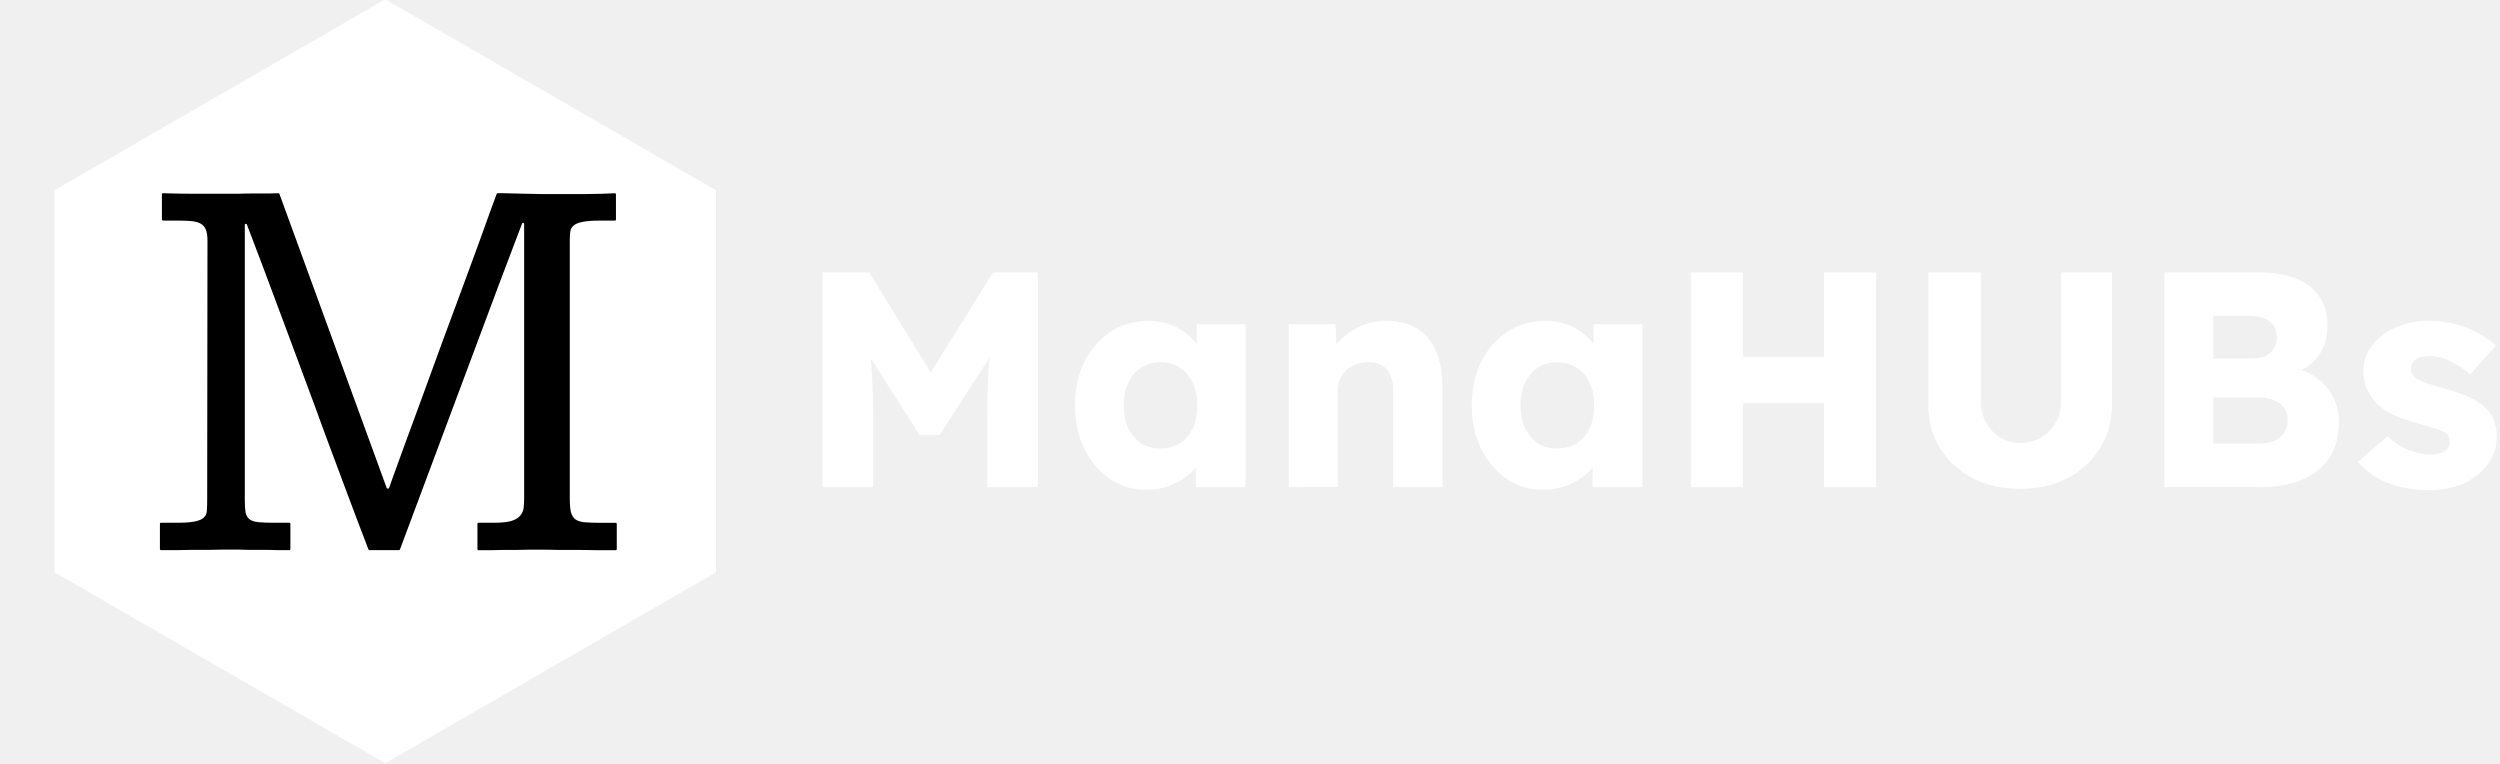
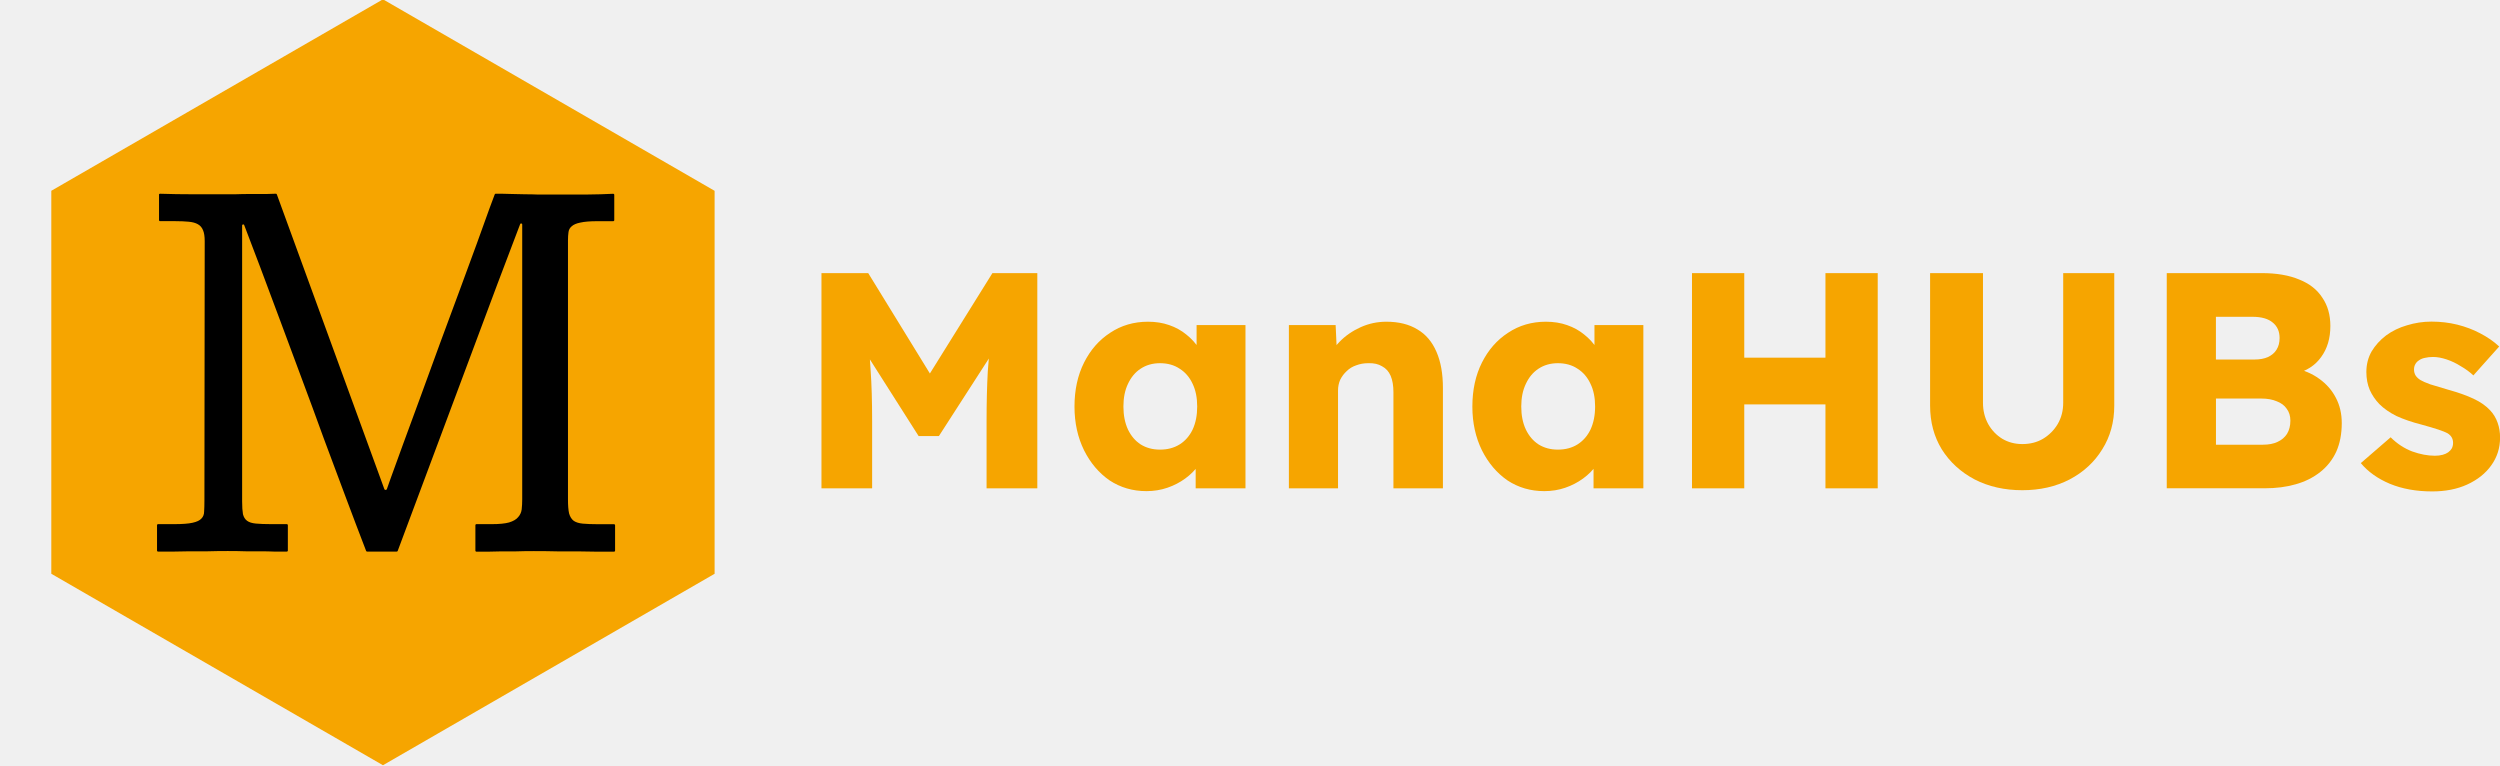
- <svg xmlns="http://www.w3.org/2000/svg" width="180" height="55" version="1.1" id="Layer_1" x="0px" y="0px" viewBox="0 0 7021 2151" fill="none" style="enable-background:new 0 0 7021 2151;" xml:space="preserve">
+ <svg xmlns="http://www.w3.org/2000/svg" xmlns:xlink="http://www.w3.org/1999/xlink" version="1.1" id="Layer_1" x="0px" y="0px" viewBox="0 0 7021 2151" style="enable-background:new 0 0 7021 2151;" xml:space="preserve">
+   <style type="text/css">
+ 	.st0{clip-path:url(#SVGID_2_);}
+ 	.st1{fill:#F6A500;}
+ 	</style>
  <g>
    <defs>
-       <style>.cls-1{fill:#fff;}</style>
+       <rect id="SVGID_1_" width="7021" height="2151" />
    </defs>
+     <clipPath id="SVGID_2_">
+       <use xlink:href="#SVGID_1_" style="overflow:visible;" />
+     </clipPath>
    <g class="st0">
-       <path class="cls-1" d="M1075.5-1.9l931.4,537.8v1075.5l-931.4,537.7l-931.4-537.7V535.8L1075.5-1.9z" />
-       <path d="M446.4,547.1c0-1.7,1.4-3.1,3.1-3c30,1,61.2,1.5,93.6,1.5c34,0,65,0,92.8,0c2.6,0,10.6,0,24,0c13.9-0.5,28.9-0.8,44.9-0.8    c16,0,30.9,0,44.9,0c12.2-0.4,20.5-0.7,25-0.8c1.3,0,2.4,0.8,2.8,2l302,827.9c1,2.8,5.9,2.7,6.9-0.1c2.3-6.8,5.9-16.9,10.7-30.3    c9.3-24.9,20.9-56.9,34.8-95.8c14.4-39.5,30.7-83.6,48.7-132.5c18.1-49.3,36.4-99.5,54.9-150.4c19.1-51.4,37.6-101.6,55.7-150.4    c18.1-49.3,34.3-93.5,48.7-132.5c14.4-39.5,26.1-71.7,34.8-96.6c7.9-21.2,12.8-34.4,14.7-39.4c0.4-1.1,1.5-1.9,2.8-1.9    c2.8,0,7.5,0,14.2,0c8.8,0,19.1,0.3,30.9,0.8c11.9,0,24.2,0.3,37.1,0.8c13.4,0,26,0.3,37.9,0.8c11.9,0,21.9,0,30.2,0    c8.2,0,13.4,0,15.5,0c12.9,0,26.6,0,41,0c15,0,29.7,0,44.1,0c15-0.5,29.4-0.8,43.3-0.8c12.7-0.5,24.6-0.9,35.6-1.4    c1.7-0.1,3.1,1.3,3.1,3v71c0,1.7-1.3,3-3,3h-45c-20.1,0-35.8,1.3-47.2,3.9c-10.8,2.1-18.8,5.5-24,10.1c-5.2,4.2-8.3,9.6-9.3,16.4    c-1,6.8-1.5,14.5-1.5,23.4v727.8c0,16.6,1,29.6,3.1,39c2.6,9.3,7,16.4,13.2,21c6.2,4.2,14.7,6.8,25.5,7.8    c11.3,1,25.8,1.6,43.3,1.6h44.2c1.7,0,3,1.3,3,3v71.1c0,1.7-1.3,3-3,3c-17,0-33.5,0-49.6,0c-16.5-0.5-33.8-0.8-51.8-0.8    c-17.5,0-36.4,0-56.5,0c-20.1-0.5-42.6-0.8-67.3-0.8c-19.1,0-36.1,0.3-51.1,0.8c-14.4,0-27.9,0-40.2,0c-12.4,0-24.5,0.3-36.4,0.8    c-10.5,0-21.6,0-33.4,0c-1.7,0-3-1.3-3-3V1475c0-1.7,1.3-3,3-3h43.4c20.6,0,36.6-1.6,48-4.7c11.9-3.6,20.4-8.6,25.5-14.8    c5.7-6.2,9-13.5,10.1-21.8c1-8.8,1.5-18.4,1.5-28.8V630.5c0-3.3-4.6-4.2-5.8-1.1l-64.6,170.2l-279.3,747.6    c-0.4,1.2-1.6,1.9-2.8,1.9H1031c-1.2,0-2.3-0.8-2.8-1.9c-18.8-48.8-38.2-99.8-58.1-153.1c-20.1-54-40.5-108.6-61.1-163.6    c-20.1-55.6-40.5-110.9-61.1-166c-20.6-55.6-40.7-109.6-60.3-162.1c-19.6-52.5-38.4-102.9-56.5-151.2    c-15.9-42.5-31-82.2-45.3-119.1c-1.2-3.1-5.8-2.2-5.8,1.1v774.9c0,15.1,0.8,27,2.3,35.8c2.1,8.3,5.9,14.5,11.6,18.7    c5.7,4.2,13.9,6.8,24.8,7.8c10.8,1,25.3,1.6,43.3,1.6h43.4c1.7,0,3,1.3,3,3v71.1c0,1.7-1.3,3-3,3c-12.3,0-23.9,0-34.9,0    c-11.9-0.5-24.5-0.8-37.9-0.8c-12.9,0-26.8,0-41.8,0c-15-0.5-32-0.8-51.1-0.8c-20.6,0-39.7,0.3-57.2,0.8c-17.5,0-34.3,0-50.3,0    c-15.5,0-30.7,0.3-45.6,0.8c-14,0-28.2,0-42.6,0c-1.7,0-3-1.3-3-3V1475c0-1.7,1.3-3,3-3h45c23.2,0,40.5-1.3,51.8-3.9    c11.9-2.6,20.1-6.5,24.8-11.7c5.2-5.2,7.7-12,7.7-20.3c0.5-8.3,0.8-18.2,0.8-29.6l0.8-729.3c0-13-1.5-23.1-4.6-30.4    c-3.1-7.8-8-13.5-14.7-17.1c-6.2-3.6-14.7-6-25.5-7c-10.3-1-23-1.6-37.9-1.6h-42.6c-1.7,0-3-1.3-3-3V547.1z" fill="black" />
+       <path class="st1" d="M1075.5-1.9l931.4,537.8v1075.5l-931.4,537.7l-931.4-537.7V535.8L1075.5-1.9z" />
+       <path d="M446.4,547.1c0-1.7,1.4-3.1,3.1-3c30,1,61.2,1.5,93.6,1.5c34,0,65,0,92.8,0c2.6,0,10.6,0,24,0c13.9-0.5,28.9-0.8,44.9-0.8    c16,0,30.9,0,44.9,0c12.2-0.4,20.5-0.7,25-0.8c1.3,0,2.4,0.8,2.8,2l302,827.9c1,2.8,5.9,2.7,6.9-0.1c2.3-6.8,5.9-16.9,10.7-30.3    c9.3-24.9,20.9-56.9,34.8-95.8c14.4-39.5,30.7-83.6,48.7-132.5c18.1-49.3,36.4-99.5,54.9-150.4c19.1-51.4,37.6-101.6,55.7-150.4    c18.1-49.3,34.3-93.5,48.7-132.5c14.4-39.5,26.1-71.7,34.8-96.6c7.9-21.2,12.8-34.4,14.7-39.4c0.4-1.1,1.5-1.9,2.8-1.9    c2.8,0,7.5,0,14.2,0c8.8,0,19.1,0.3,30.9,0.8c11.9,0,24.2,0.3,37.1,0.8c13.4,0,26,0.3,37.9,0.8c11.9,0,21.9,0,30.2,0    c8.2,0,13.4,0,15.5,0c12.9,0,26.6,0,41,0c15,0,29.7,0,44.1,0c15-0.5,29.4-0.8,43.3-0.8c12.7-0.5,24.6-0.9,35.6-1.4    c1.7-0.1,3.1,1.3,3.1,3v71c0,1.7-1.3,3-3,3h-45c-20.1,0-35.8,1.3-47.2,3.9c-10.8,2.1-18.8,5.5-24,10.1c-5.2,4.2-8.3,9.6-9.3,16.4    c-1,6.8-1.5,14.5-1.5,23.4v727.8c0,16.6,1,29.6,3.1,39c2.6,9.3,7,16.4,13.2,21c6.2,4.2,14.7,6.8,25.5,7.8    c11.3,1,25.8,1.6,43.3,1.6h44.2c1.7,0,3,1.3,3,3v71.1c0,1.7-1.3,3-3,3c-17,0-33.5,0-49.6,0c-16.5-0.5-33.8-0.8-51.8-0.8    c-17.5,0-36.4,0-56.5,0c-20.1-0.5-42.6-0.8-67.3-0.8c-19.1,0-36.1,0.3-51.1,0.8c-14.4,0-27.9,0-40.2,0c-12.4,0-24.5,0.3-36.4,0.8    c-10.5,0-21.6,0-33.4,0c-1.7,0-3-1.3-3-3V1475c0-1.7,1.3-3,3-3h43.4c20.6,0,36.6-1.6,48-4.7c11.9-3.6,20.4-8.6,25.5-14.8    c5.7-6.2,9-13.5,10.1-21.8c1-8.8,1.5-18.4,1.5-28.8V630.5c0-3.3-4.6-4.2-5.8-1.1l-64.6,170.2l-279.3,747.6    c-0.4,1.2-1.6,1.9-2.8,1.9H1031c-1.2,0-2.3-0.8-2.8-1.9c-18.8-48.8-38.2-99.8-58.1-153.1c-20.1-54-40.5-108.6-61.1-163.6    c-20.1-55.6-40.5-110.9-61.1-166c-20.6-55.6-40.7-109.6-60.3-162.1c-19.6-52.5-38.4-102.9-56.5-151.2    c-15.9-42.5-31-82.2-45.3-119.1c-1.2-3.1-5.8-2.2-5.8,1.1v774.9c0,15.1,0.8,27,2.3,35.8c2.1,8.3,5.9,14.5,11.6,18.7    c5.7,4.2,13.9,6.8,24.8,7.8c10.8,1,25.3,1.6,43.3,1.6h43.4c1.7,0,3,1.3,3,3v71.1c0,1.7-1.3,3-3,3c-12.3,0-23.9,0-34.9,0    c-11.9-0.5-24.5-0.8-37.9-0.8c-12.9,0-26.8,0-41.8,0c-15-0.5-32-0.8-51.1-0.8c-20.6,0-39.7,0.3-57.2,0.8c-17.5,0-34.3,0-50.3,0    c-15.5,0-30.7,0.3-45.6,0.8c-14,0-28.2,0-42.6,0c-1.7,0-3-1.3-3-3V1475c0-1.7,1.3-3,3-3h45c23.2,0,40.5-1.3,51.8-3.9    c11.9-2.6,20.1-6.5,24.8-11.7c5.2-5.2,7.7-12,7.7-20.3c0.5-8.3,0.8-18.2,0.8-29.6l0.8-729.3c0-13-1.5-23.1-4.6-30.4    c-3.1-7.8-8-13.5-14.7-17.1c-6.2-3.6-14.7-6-25.5-7c-10.3-1-23-1.6-37.9-1.6h-42.6c-1.7,0-3-1.3-3-3V547.1z" />
      <g>
-         <path class="cls-1" d="M2307,1371.5V767h131.3l220.2,358.4l-94.1-0.9L2787.1,767h126.1v604.5h-142.5v-188.3     c0-51.8,1.1-98.4,3.4-139.9c2.9-41.5,7.5-82.6,13.8-123.5l16.4,44.9l-167.5,259.9h-57l-164.1-258.2l16.4-46.6     c6.3,38.6,10.7,78.3,12.9,119.2c2.9,40.3,4.3,88.4,4.3,144.2v188.3H2307z" />
-         <path class="cls-1" d="M3219.7,1379.3c-38.6,0-73.1-10.1-103.6-30.2c-29.9-20.7-53.8-48.9-71.7-84.6     c-17.8-36.3-26.8-77.1-26.8-122.6c0-46.6,8.9-87.8,26.8-123.5c17.9-35.7,42.3-63.6,73.4-83.8c31.1-20.7,66.5-31.1,106.2-31.1     c21.9,0,41.7,3.2,59.6,9.5c18.4,6.3,34.5,15.3,48.4,26.8c13.8,10.9,25.6,23.9,35.4,38.9c9.8,14.4,17,29.9,21.6,46.6l-28.5-3.5     V912.9h137.3v458.6h-139.9V1261l31.1-0.9c-4.6,16.1-12.1,31.4-22.4,45.8c-10.4,14.4-23,27.1-38,38c-15,10.9-31.7,19.6-50.1,25.9     C3260,1376.1,3240.5,1379.3,3219.7,1379.3z M3257.7,1262.7c21.3,0,39.7-4.9,55.3-14.7s27.6-23.6,36.3-41.5     c8.6-18.4,12.9-40,12.9-64.8s-4.3-46.1-12.9-63.9c-8.6-18.4-20.7-32.5-36.3-42.3c-15.5-10.4-34-15.5-55.3-15.5     c-20.7,0-38.9,5.2-54.4,15.5c-15,9.8-26.8,23.9-35.4,42.3c-8.6,17.8-12.9,39.1-12.9,63.9s4.3,46.3,12.9,64.8     c8.6,17.8,20.4,31.7,35.4,41.5C3218.9,1257.8,3237,1262.7,3257.7,1262.7z" />
-         <path class="cls-1" d="M3619.7,1371.5V912.9H3751l4.3,93.3l-27.6,10.4c6.3-20.7,17.6-39.4,33.7-56.1c16.7-17.3,36.6-31.1,59.6-41.5     c23-10.4,47.2-15.5,72.5-15.5c34.6,0,63.6,7.2,87.2,21.6c23.6,13.8,41.4,34.8,53.5,63c12.1,27.6,18.1,61.6,18.1,101.9v281.5h-139     v-270.3c0-18.4-2.6-33.7-7.8-45.8c-5.2-12.1-13.2-21-24.2-26.8c-10.4-6.3-23.3-9.2-38.9-8.6c-12.1,0-23.3,2-33.7,6     c-10.4,3.5-19.3,8.9-26.8,16.4c-7.5,6.9-13.5,15-18.1,24.2c-4,9.2-6.1,19.3-6.1,30.2v274.6h-68.2c-16.1,0-29.9,0-41.4,0     S3627.2,1371.5,3619.7,1371.5z" />
-         <path class="cls-1" d="M4337.1,1379.3c-38.6,0-73.1-10.1-103.6-30.2c-29.9-20.7-53.8-48.9-71.7-84.6     c-17.8-36.3-26.8-77.1-26.8-122.6c0-46.6,8.9-87.8,26.8-123.5c17.9-35.7,42.3-63.6,73.4-83.8c31.1-20.7,66.5-31.1,106.2-31.1     c21.9,0,41.7,3.2,59.6,9.5c18.4,6.3,34.5,15.3,48.4,26.8c13.8,10.9,25.6,23.9,35.4,38.9c9.8,14.4,17,29.9,21.6,46.6l-28.5-3.5     V912.9h137.3v458.6h-139.9V1261l31.1-0.9c-4.6,16.1-12.1,31.4-22.5,45.8c-10.4,14.4-23,27.1-38,38c-15,10.9-31.7,19.6-50.1,25.9     C4377.5,1376.1,4357.9,1379.3,4337.1,1379.3z M4375.1,1262.7c21.3,0,39.7-4.9,55.3-14.7c15.5-9.8,27.6-23.6,36.3-41.5     c8.6-18.4,13-40,13-64.8s-4.3-46.1-13-63.9c-8.6-18.4-20.7-32.5-36.3-42.3c-15.5-10.4-34-15.5-55.3-15.5     c-20.7,0-38.9,5.2-54.4,15.5c-15,9.8-26.8,23.9-35.4,42.3c-8.6,17.8-13,39.1-13,63.9s4.3,46.3,13,64.8     c8.6,17.8,20.4,31.7,35.4,41.5C4336.3,1257.8,4354.4,1262.7,4375.1,1262.7z" />
-         <path class="cls-1" d="M6830.5,1380.1c-44.9,0-84.6-7.2-119.2-21.6c-34-14.4-61-33.7-81.2-57.9l83.8-72.5     c17.8,17.8,38,31.1,60.4,39.7c22.5,8.1,43.8,12.1,63.9,12.1c8.1,0,15.2-0.9,21.6-2.6c6.3-1.7,11.5-4,15.5-6.9     c4.6-3.4,8.1-7.2,10.4-11.2c2.3-4.6,3.5-9.8,3.5-15.6c0-11.5-5.2-20.4-15.5-26.8c-5.2-2.9-13.8-6.3-25.9-10.4     c-12.1-4-27.6-8.6-46.6-13.8c-27.1-6.9-50.7-15-70.8-24.2c-19.6-9.8-35.7-21-48.4-33.7c-11.5-12.1-20.4-25.3-26.8-39.7     c-6.3-15-9.5-31.7-9.5-50.1c0-21.3,4.9-40.6,14.7-57.9c10.4-17.3,23.9-32.2,40.6-44.9c17.3-12.7,36.8-22.2,58.7-28.5     c22.4-6.9,45.5-10.4,69.1-10.4c25.3,0,49.5,2.9,72.5,8.6c23,5.8,44.3,13.8,63.9,24.2c20.1,10.4,38,22.7,53.5,37.1l-72.5,81.2     c-10.4-9.8-22.2-18.4-35.4-25.9c-12.7-8.1-25.9-14.4-39.7-19c-13.8-4.6-26.5-6.9-38-6.9c-8.6,0-16.4,0.9-23.3,2.6     c-6.3,1.2-11.8,3.5-16.4,6.9c-4.6,2.9-8.1,6.6-10.4,11.2c-2.3,4-3.5,8.9-3.5,14.7c0,5.8,1.4,11.2,4.3,16.4     c3.5,5.2,8.1,9.5,13.8,13c5.8,3.5,15,7.5,27.6,12.1c12.7,4,29.9,9.2,51.8,15.5c27.1,7.5,50.4,15.8,70,25     c19.6,9.2,35.1,20.2,46.6,32.8c9.2,9.8,16.1,21.3,20.7,34.5c4.6,12.7,6.9,26.5,6.9,41.5c0,29.4-8.3,55.6-25,78.6     c-16.1,22.5-38.6,40.3-67.4,53.5C6900.2,1373.8,6867.4,1380.1,6830.5,1380.1z" />
-         <path class="cls-1" d="M5126.6,1371.5V767h146.8v604.5H5126.6z M4751.8,1371.5V767h146.8v604.5H4751.8z M4808.8,1135.7l0.9-131.3     h394.6v131.3H4808.8z" />
-         <path class="cls-1" d="M5679.5,1376.7c-50.1,0-94.7-10.1-133.8-30.2c-39.2-20.7-70-48.9-92.4-84.6c-21.9-35.7-32.8-76.6-32.8-122.6     V767H5569v364.4c0,21.9,4.9,41.7,14.7,59.6c9.8,17.3,23,31.1,39.7,41.4c16.7,9.8,35.4,14.7,56.1,14.7c21.9,0,41.2-4.9,57.9-14.7     c17.3-10.4,31.1-24.2,41.4-41.4c10.4-17.8,15.5-37.7,15.5-59.6V767h143.4v372.2c0,46.1-11.2,86.9-33.7,122.6     c-21.9,35.7-52.4,63.9-91.5,84.6C5773.4,1366.6,5729.1,1376.7,5679.5,1376.7z" />
-         <path class="cls-1" d="M6085.1,1371.5V767H6352c41.4,0,76.6,6,105.3,18.1c28.8,11.5,50.4,28.5,64.8,51c15,21.9,22.5,48.4,22.5,79.4     c0,34.5-8.6,63.6-25.9,87.2c-16.7,23.6-41.2,39.4-73.4,47.5l-1.7-16.4c27.1,5.8,50.4,15.8,70,30.2c20.1,14.4,35.7,32.2,46.6,53.5     c10.9,20.7,16.4,44.3,16.4,70.8c0,30.5-5.2,57.3-15.5,80.3c-10.4,22.5-25.3,41.5-44.9,57c-19.6,15.5-42.6,27.1-69.1,34.5     c-25.9,7.5-54.7,11.2-86.4,11.2H6085.1z M6223.3,1248.9h132.1c16.1,0,29.6-2.6,40.6-7.8c11.5-5.2,20.4-12.7,26.8-22.5     c6.3-10.4,9.5-22.7,9.5-37.1c0-13.2-3.4-24.5-10.4-33.7c-6.3-9.2-15.5-16.1-27.6-20.7c-12.1-5.2-26.5-7.8-43.2-7.8h-127.8V1248.9     z M6223.3,1009.7h107.9c15,0,27.6-2.3,38-6.9c10.9-5.2,19-12.1,24.2-20.7c5.8-9.2,8.6-20.1,8.6-32.8c0-18.4-6.3-32.8-19-43.2     c-12.7-10.9-31.7-16.4-57-16.4h-102.8V1009.7z" />
+         <path class="st1" d="M2307,1371.5V767h131.3l220.2,358.4l-94.1-0.9L2787.1,767h126.1v604.5h-142.5v-188.3     c0-51.8,1.1-98.4,3.4-139.9c2.9-41.5,7.5-82.6,13.8-123.5l16.4,44.9l-167.5,259.9h-57l-164.1-258.2l16.4-46.6     c6.3,38.6,10.7,78.3,12.9,119.2c2.9,40.3,4.3,88.4,4.3,144.2v188.3H2307z" />
+         <path class="st1" d="M3219.7,1379.3c-38.6,0-73.1-10.1-103.6-30.2c-29.9-20.7-53.8-48.9-71.7-84.6     c-17.8-36.3-26.8-77.1-26.8-122.6c0-46.6,8.9-87.8,26.8-123.5c17.9-35.7,42.3-63.6,73.4-83.8c31.1-20.7,66.5-31.1,106.2-31.1     c21.9,0,41.7,3.2,59.6,9.5c18.4,6.3,34.5,15.3,48.4,26.8c13.8,10.9,25.6,23.9,35.4,38.9c9.8,14.4,17,29.9,21.6,46.6l-28.5-3.5     V912.9h137.3v458.6h-139.9V1261l31.1-0.9c-4.6,16.1-12.1,31.4-22.4,45.8c-10.4,14.4-23,27.1-38,38c-15,10.9-31.7,19.6-50.1,25.9     C3260,1376.1,3240.5,1379.3,3219.7,1379.3z M3257.7,1262.7c21.3,0,39.7-4.9,55.3-14.7s27.6-23.6,36.3-41.5     c8.6-18.4,12.9-40,12.9-64.8s-4.3-46.1-12.9-63.9c-8.6-18.4-20.7-32.5-36.3-42.3c-15.5-10.4-34-15.5-55.3-15.5     c-20.7,0-38.9,5.2-54.4,15.5c-15,9.8-26.8,23.9-35.4,42.3c-8.6,17.8-12.9,39.1-12.9,63.9s4.3,46.3,12.9,64.8     c8.6,17.8,20.4,31.7,35.4,41.5C3218.9,1257.8,3237,1262.7,3257.7,1262.7z" />
+         <path class="st1" d="M3619.7,1371.5V912.9H3751l4.3,93.3l-27.6,10.4c6.3-20.7,17.6-39.4,33.7-56.1c16.7-17.3,36.6-31.1,59.6-41.5     c23-10.4,47.2-15.5,72.5-15.5c34.6,0,63.6,7.2,87.2,21.6c23.6,13.8,41.4,34.8,53.5,63c12.1,27.6,18.1,61.6,18.1,101.9v281.5h-139     v-270.3c0-18.4-2.6-33.7-7.8-45.8c-5.2-12.1-13.2-21-24.2-26.8c-10.4-6.3-23.3-9.2-38.9-8.6c-12.1,0-23.3,2-33.7,6     c-10.4,3.5-19.3,8.9-26.8,16.4c-7.5,6.9-13.5,15-18.1,24.2c-4,9.2-6.1,19.3-6.1,30.2v274.6h-68.2c-16.1,0-29.9,0-41.4,0     S3627.2,1371.5,3619.7,1371.5z" />
+         <path class="st1" d="M4337.1,1379.3c-38.6,0-73.1-10.1-103.6-30.2c-29.9-20.7-53.8-48.9-71.7-84.6     c-17.8-36.3-26.8-77.1-26.8-122.6c0-46.6,8.9-87.8,26.8-123.5c17.9-35.7,42.3-63.6,73.4-83.8c31.1-20.7,66.5-31.1,106.2-31.1     c21.9,0,41.7,3.2,59.6,9.5c18.4,6.3,34.5,15.3,48.4,26.8c13.8,10.9,25.6,23.9,35.4,38.9c9.8,14.4,17,29.9,21.6,46.6l-28.5-3.5     V912.9h137.3v458.6h-139.9V1261l31.1-0.9c-4.6,16.1-12.1,31.4-22.5,45.8c-10.4,14.4-23,27.1-38,38c-15,10.9-31.7,19.6-50.1,25.9     C4377.5,1376.1,4357.9,1379.3,4337.1,1379.3z M4375.1,1262.7c21.3,0,39.7-4.9,55.3-14.7c15.5-9.8,27.6-23.6,36.3-41.5     c8.6-18.4,13-40,13-64.8s-4.3-46.1-13-63.9c-8.6-18.4-20.7-32.5-36.3-42.3c-15.5-10.4-34-15.5-55.3-15.5     c-20.7,0-38.9,5.2-54.4,15.5c-15,9.8-26.8,23.9-35.4,42.3c-8.6,17.8-13,39.1-13,63.9s4.3,46.3,13,64.8     c8.6,17.8,20.4,31.7,35.4,41.5C4336.3,1257.8,4354.4,1262.7,4375.1,1262.7z" />
+         <path class="st1" d="M6830.5,1380.1c-44.9,0-84.6-7.2-119.2-21.6c-34-14.4-61-33.7-81.2-57.9l83.8-72.5     c17.8,17.8,38,31.1,60.4,39.7c22.5,8.1,43.8,12.1,63.9,12.1c8.1,0,15.2-0.9,21.6-2.6c6.3-1.7,11.5-4,15.5-6.9     c4.6-3.4,8.1-7.2,10.4-11.2c2.3-4.6,3.5-9.8,3.5-15.6c0-11.5-5.2-20.4-15.5-26.8c-5.2-2.9-13.8-6.3-25.9-10.4     c-12.1-4-27.6-8.6-46.6-13.8c-27.1-6.9-50.7-15-70.8-24.2c-19.6-9.8-35.7-21-48.4-33.7c-11.5-12.1-20.4-25.3-26.8-39.7     c-6.3-15-9.5-31.7-9.5-50.1c0-21.3,4.9-40.6,14.7-57.9c10.4-17.3,23.9-32.2,40.6-44.9c17.3-12.7,36.8-22.2,58.7-28.5     c22.4-6.9,45.5-10.4,69.1-10.4c25.3,0,49.5,2.9,72.5,8.6c23,5.8,44.3,13.8,63.9,24.2c20.1,10.4,38,22.7,53.5,37.1l-72.5,81.2     c-10.4-9.8-22.2-18.4-35.4-25.9c-12.7-8.1-25.9-14.4-39.7-19c-13.8-4.6-26.5-6.9-38-6.9c-8.6,0-16.4,0.9-23.3,2.6     c-6.3,1.2-11.8,3.5-16.4,6.9c-4.6,2.9-8.1,6.6-10.4,11.2c-2.3,4-3.5,8.9-3.5,14.7c0,5.8,1.4,11.2,4.3,16.4     c3.5,5.2,8.1,9.5,13.8,13c5.8,3.5,15,7.5,27.6,12.1c12.7,4,29.9,9.2,51.8,15.5c27.1,7.5,50.4,15.8,70,25     c19.6,9.2,35.1,20.2,46.6,32.8c9.2,9.8,16.1,21.3,20.7,34.5c4.6,12.7,6.9,26.5,6.9,41.5c0,29.4-8.3,55.6-25,78.6     c-16.1,22.5-38.6,40.3-67.4,53.5C6900.2,1373.8,6867.4,1380.1,6830.5,1380.1z" />
+         <path class="st1" d="M5126.6,1371.5V767h146.8v604.5H5126.6z M4751.8,1371.5V767h146.8v604.5H4751.8z M4808.8,1135.7l0.9-131.3     h394.6v131.3H4808.8z" />
+         <path class="st1" d="M5679.5,1376.7c-50.1,0-94.7-10.1-133.8-30.2c-39.2-20.7-70-48.9-92.4-84.6c-21.9-35.7-32.8-76.6-32.8-122.6     V767H5569v364.4c0,21.9,4.9,41.7,14.7,59.6c9.8,17.3,23,31.1,39.7,41.4c16.7,9.8,35.4,14.7,56.1,14.7c21.9,0,41.2-4.9,57.9-14.7     c17.3-10.4,31.1-24.2,41.4-41.4c10.4-17.8,15.5-37.7,15.5-59.6V767h143.4v372.2c0,46.1-11.2,86.9-33.7,122.6     c-21.9,35.7-52.4,63.9-91.5,84.6C5773.4,1366.6,5729.1,1376.7,5679.5,1376.7z" />
+         <path class="st1" d="M6085.1,1371.5V767H6352c41.4,0,76.6,6,105.3,18.1c28.8,11.5,50.4,28.5,64.8,51c15,21.9,22.5,48.4,22.5,79.4     c0,34.5-8.6,63.6-25.9,87.2c-16.7,23.6-41.2,39.4-73.4,47.5l-1.7-16.4c27.1,5.8,50.4,15.8,70,30.2c20.1,14.4,35.7,32.2,46.6,53.5     c10.9,20.7,16.4,44.3,16.4,70.8c0,30.5-5.2,57.3-15.5,80.3c-10.4,22.5-25.3,41.5-44.9,57c-19.6,15.5-42.6,27.1-69.1,34.5     c-25.9,7.5-54.7,11.2-86.4,11.2H6085.1z M6223.3,1248.9h132.1c16.1,0,29.6-2.6,40.6-7.8c11.5-5.2,20.4-12.7,26.8-22.5     c6.3-10.4,9.5-22.7,9.5-37.1c0-13.2-3.4-24.5-10.4-33.7c-6.3-9.2-15.5-16.1-27.6-20.7c-12.1-5.2-26.5-7.8-43.2-7.8h-127.8V1248.9     z M6223.3,1009.7h107.9c15,0,27.6-2.3,38-6.9c10.9-5.2,19-12.1,24.2-20.7c5.8-9.2,8.6-20.1,8.6-32.8c0-18.4-6.3-32.8-19-43.2     c-12.7-10.9-31.7-16.4-57-16.4h-102.8V1009.7z" />
      </g>
    </g>
  </g>
</svg>
